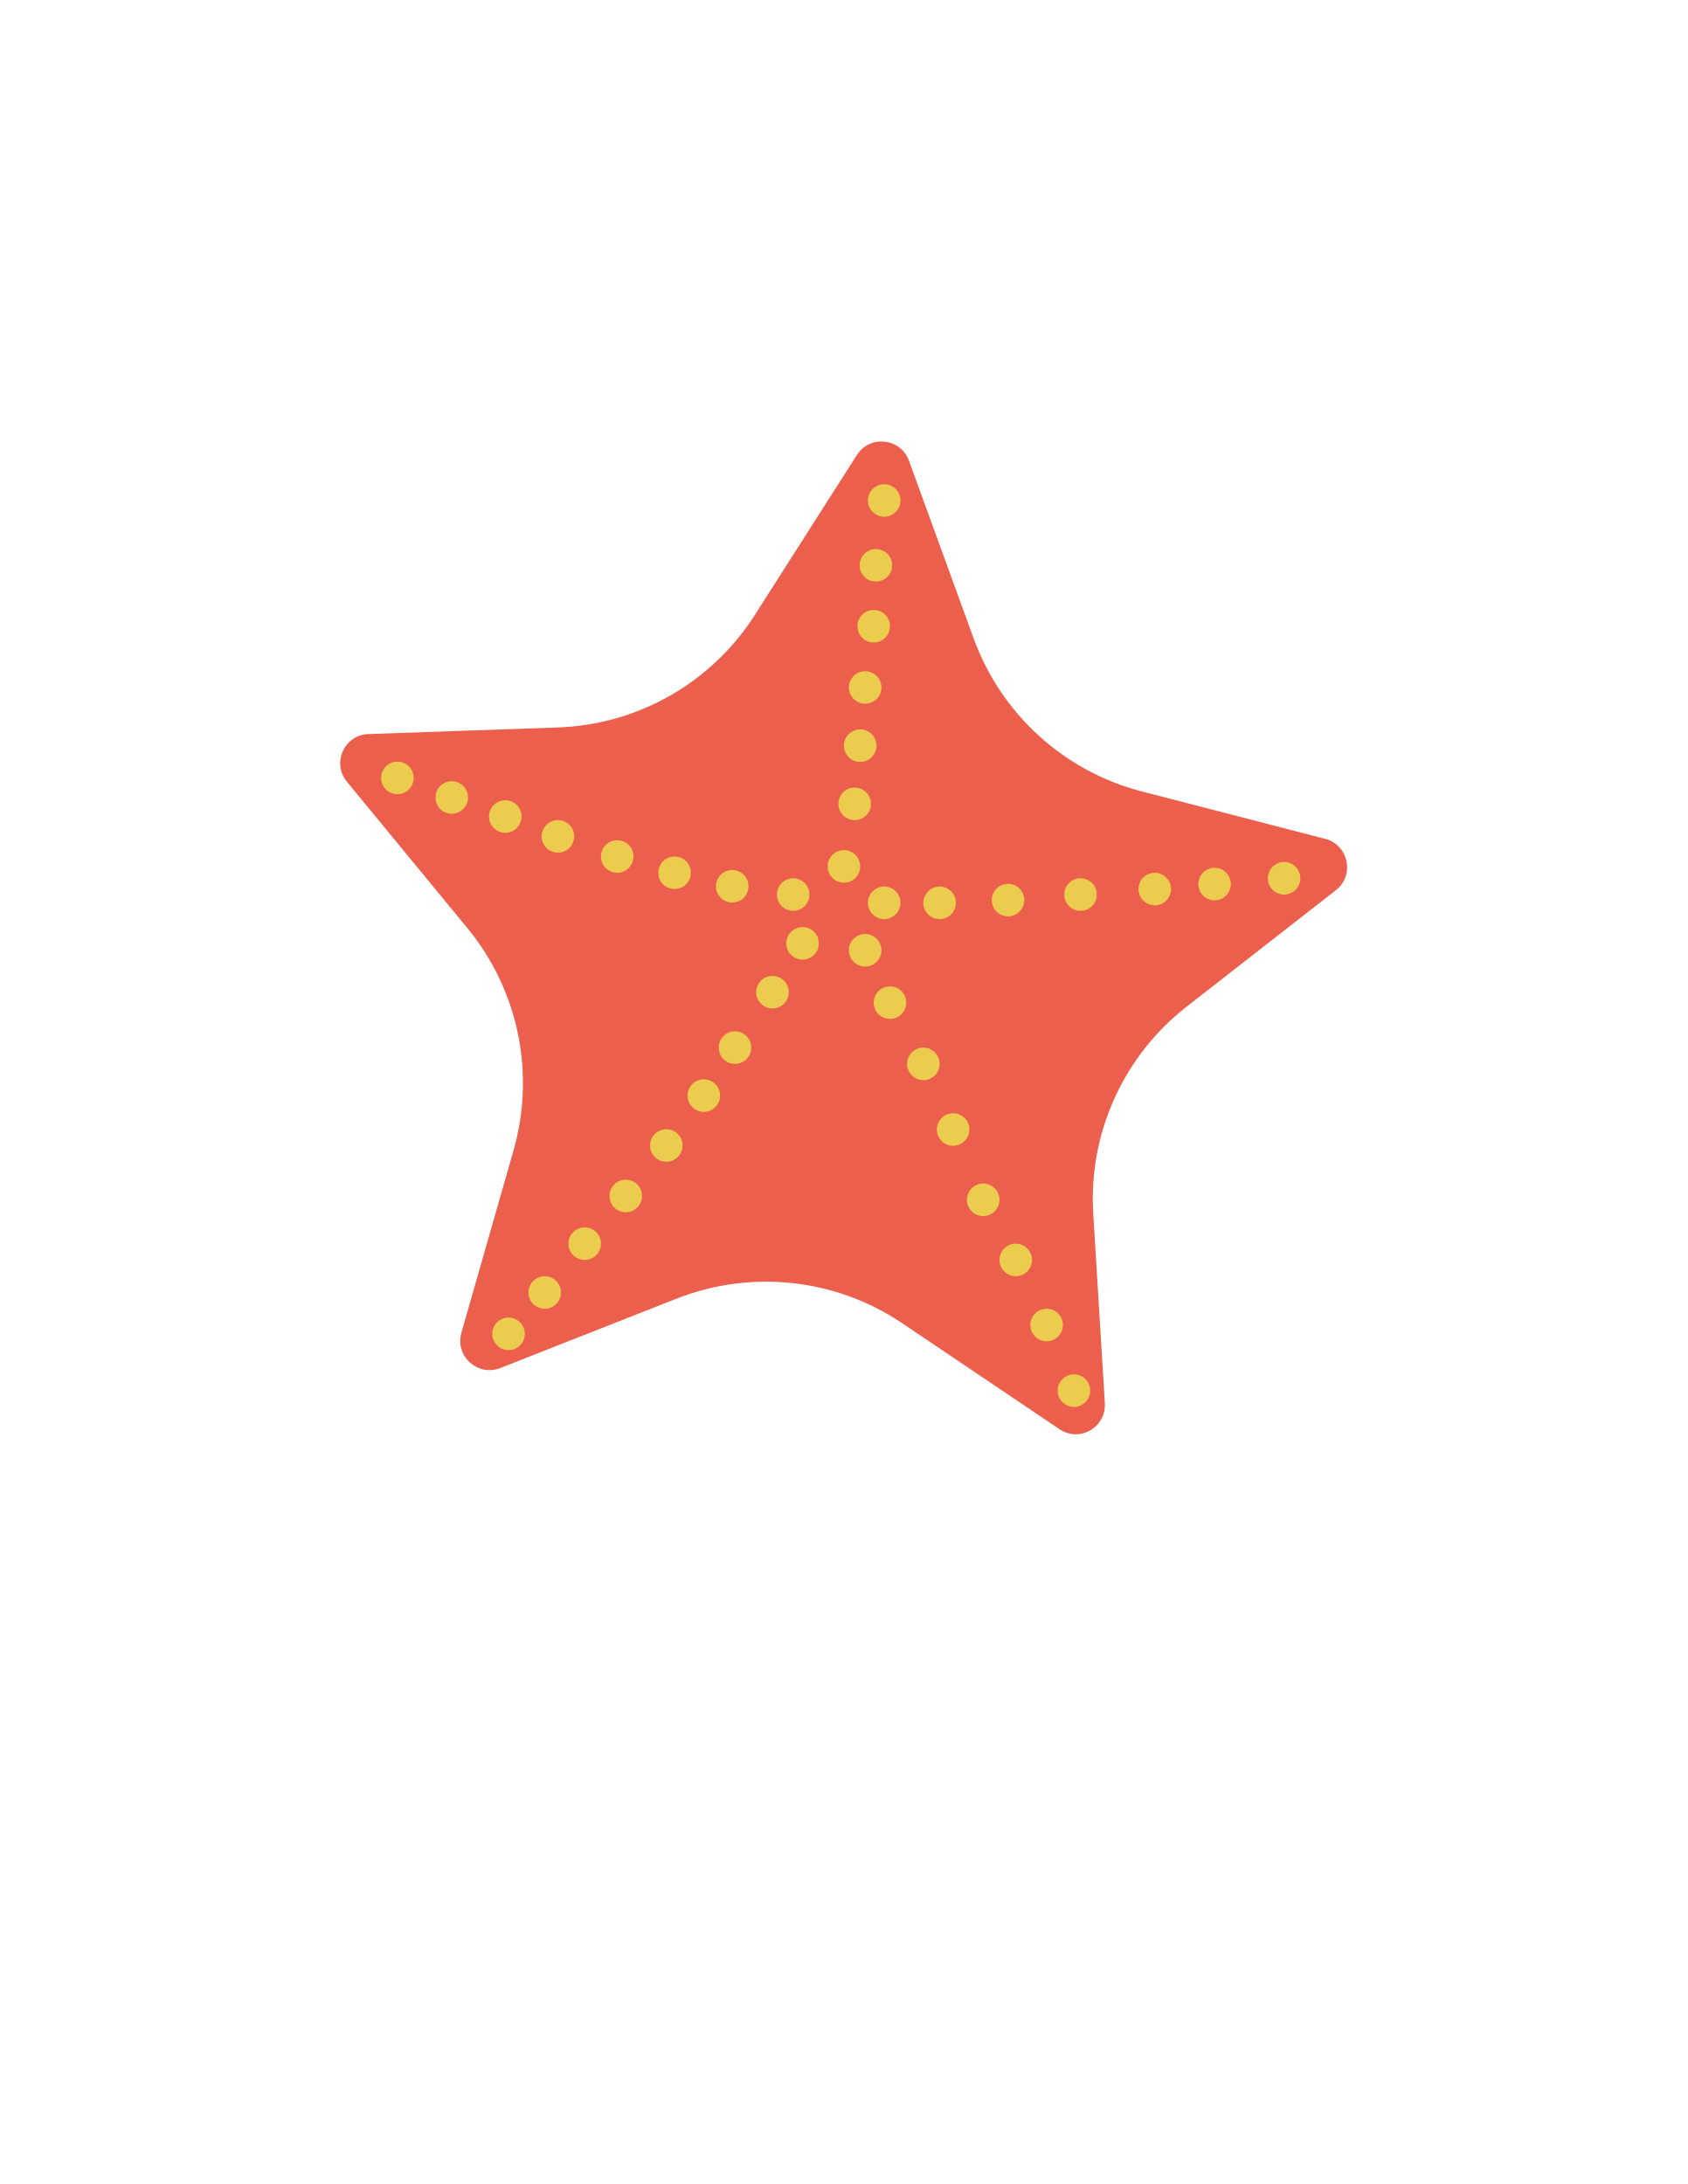
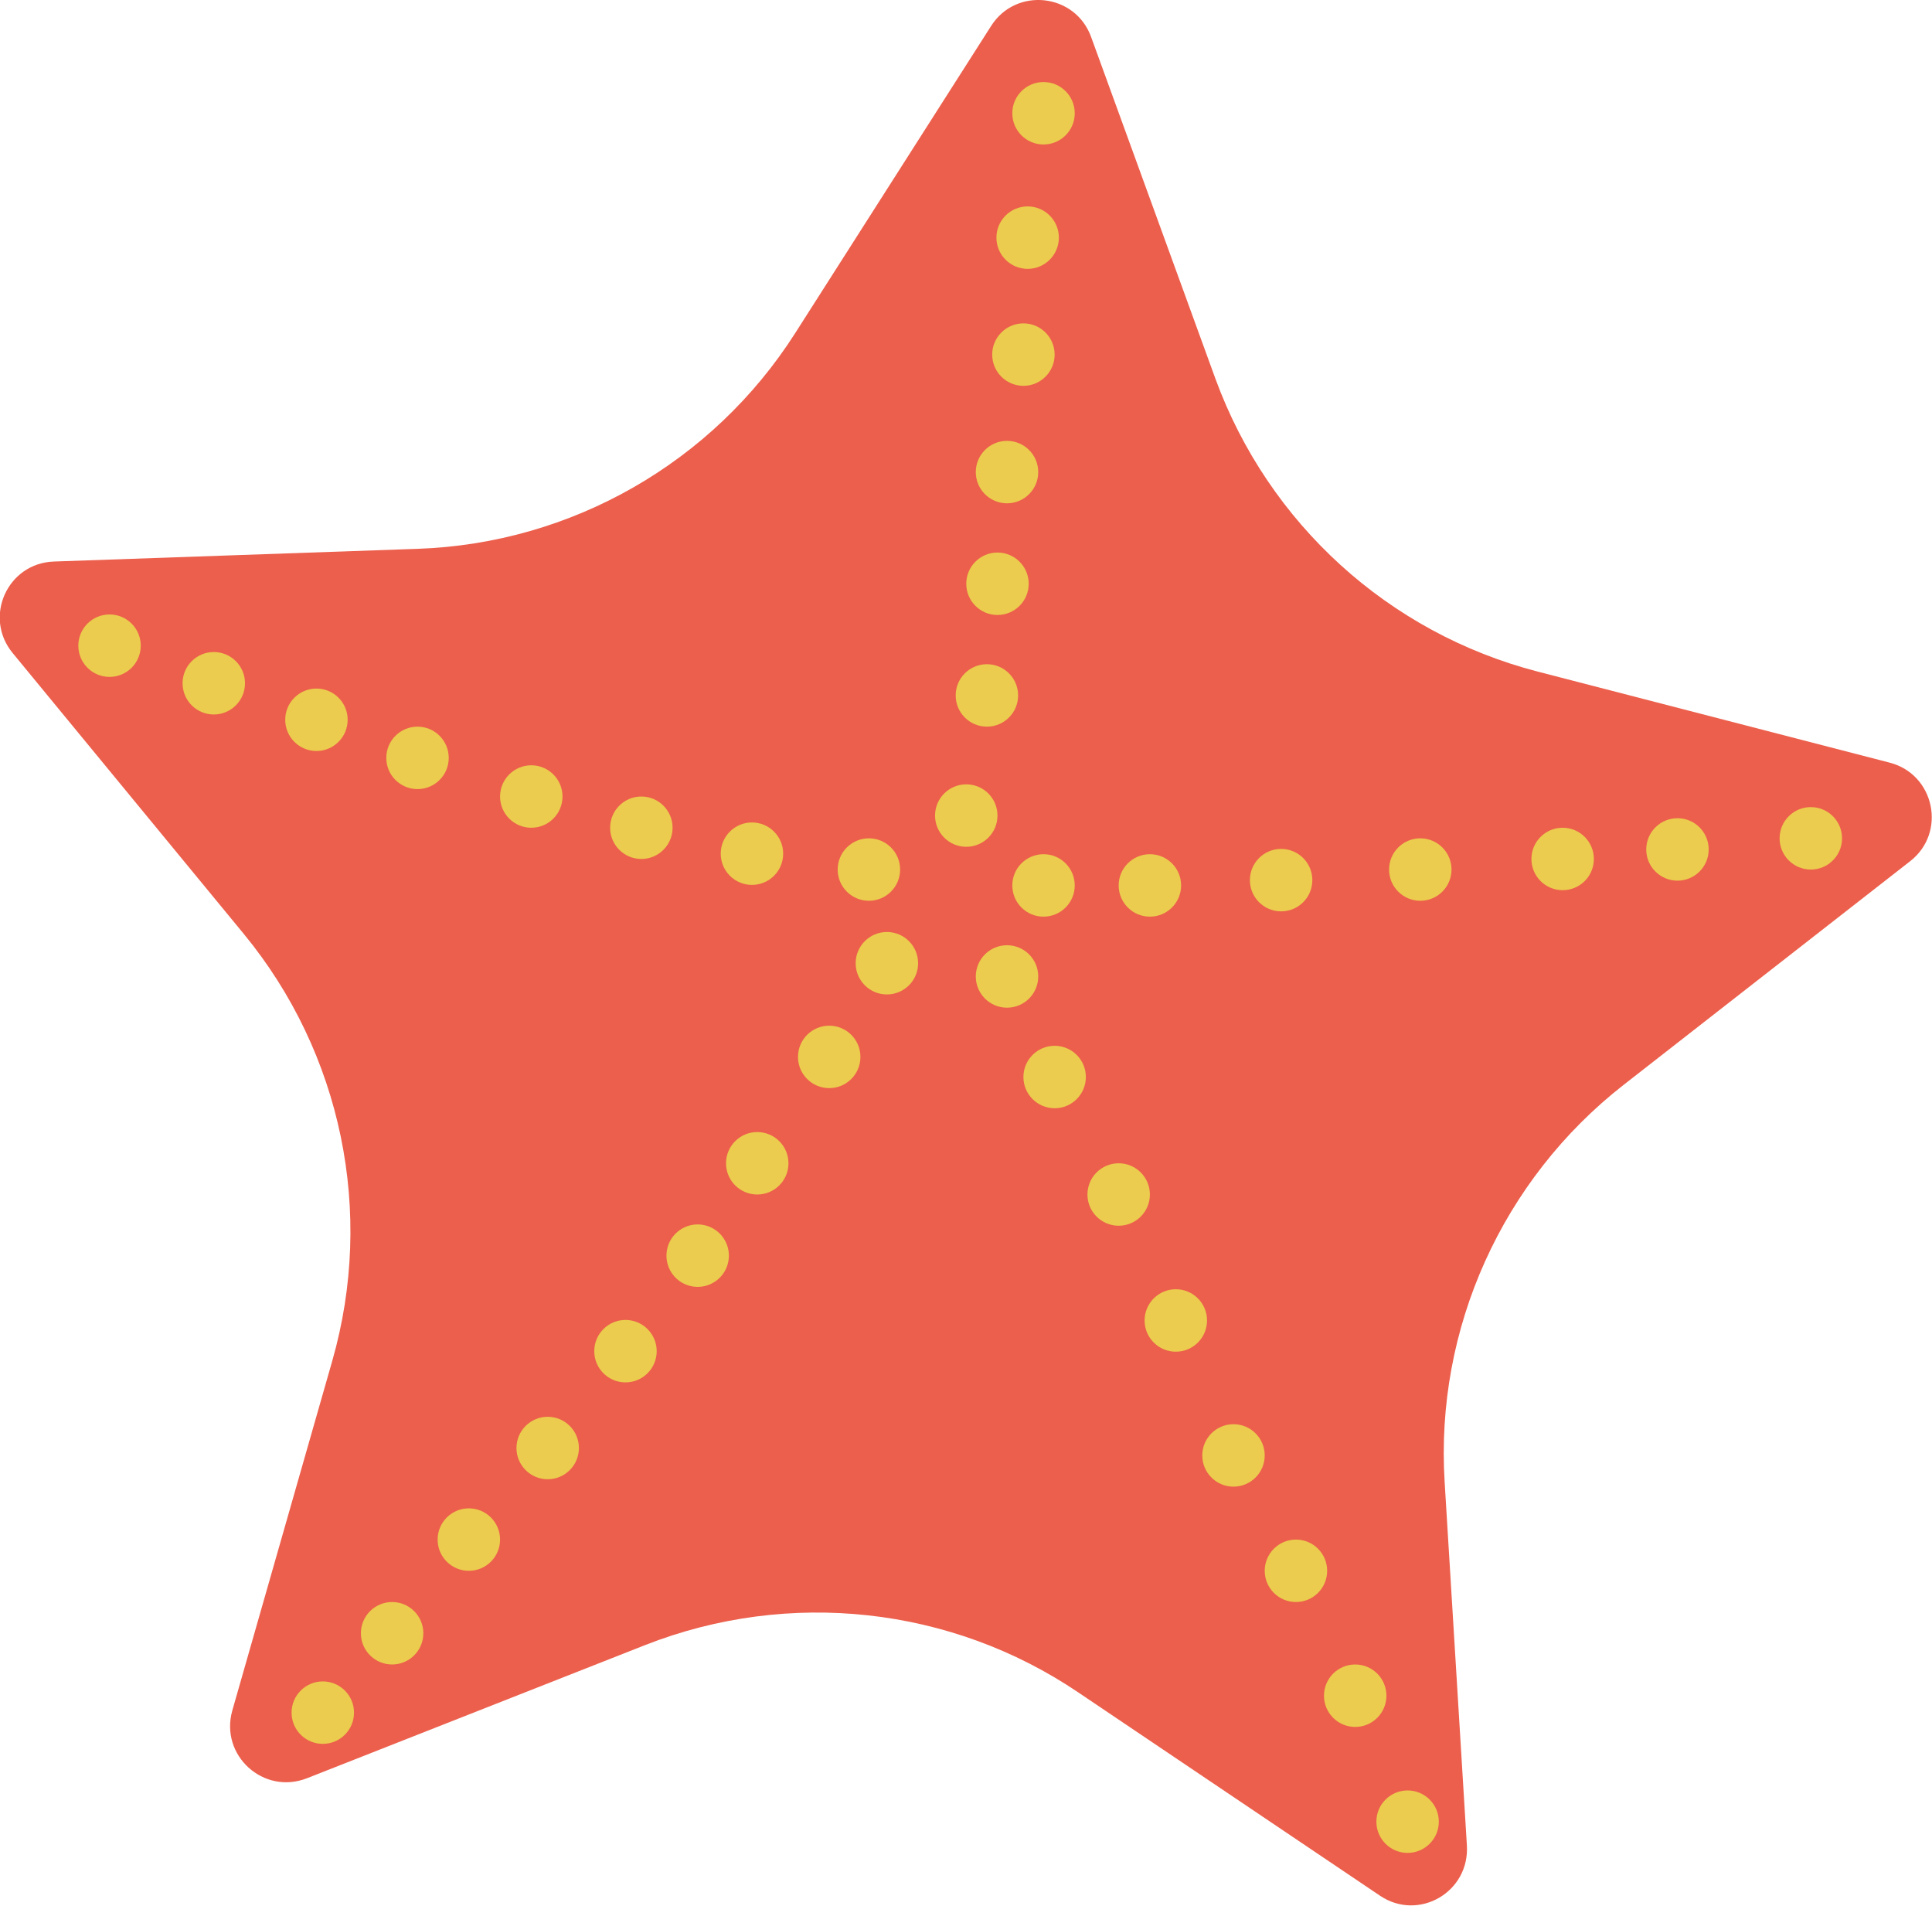
- <svg xmlns="http://www.w3.org/2000/svg" version="1.1" x="0px" y="0px" viewBox="0 0 612 792" style="enable-background:new 0 0 612 792;" xml:space="preserve">
+ <svg xmlns="http://www.w3.org/2000/svg" version="1.1" id="Layer_1" x="0px" y="0px" viewBox="0 0 365.1 360" style="enable-background:new 0 0 365.1 360;" xml:space="preserve">
  <style type="text/css">
	.st0{fill:#EC5F4C;}
	.st1{fill:#EBCC4E;}
</style>
-   <g id="Layer_1">
-     <path class="st0" d="M384.2,518.3l-57-38.4c-24.1-16.3-54.7-19.6-81.8-9l-64,25.2c-8.2,3.2-16.5-4.3-14.1-12.8l18.9-66.1   c8-28,1.8-58.1-16.7-80.6l-43.7-53.1c-5.6-6.8-1-17,7.8-17.3l68.7-2.4c29.1-1,55.8-16.3,71.4-40.8l37-58c4.7-7.4,15.9-6.2,18.9,2.1   l23.5,64.6c10,27.3,32.7,48,60.9,55.3l66.5,17.2c8.5,2.2,10.8,13.2,3.9,18.6l-54.2,42.3c-22.9,17.9-35.6,46-33.8,75l4.2,68.6   C401.2,517.6,391.5,523.2,384.2,518.3z" />
+   <g id="Layer_1_00000160898309714942546120000011688892512770568365_">
+     <path class="st0" d="M260.8,358.2l-57-38.4c-24.1-16.3-54.7-19.6-81.8-9L58,336c-8.2,3.2-16.5-4.3-14.1-12.8l18.9-66.1   c8-28,1.8-58.1-16.7-80.6L2.4,123.4c-5.6-6.8-1-17,7.8-17.3l68.7-2.4c29.1-1,55.8-16.3,71.4-40.8l37-58c4.7-7.4,15.9-6.2,18.9,2.1   l23.5,64.6c10,27.3,32.7,48,60.9,55.3l66.5,17.2c8.5,2.2,10.8,13.2,3.9,18.6L306.8,205c-22.9,17.9-35.6,46-33.8,75l4.2,68.6   C277.8,357.5,268.1,363.1,260.8,358.2z" />
  </g>
-   <g id="Layer_2">
-     <circle class="st1" cx="306" cy="314.2" r="5.9" />
-     <circle class="st1" cx="309.9" cy="291.5" r="5.9" />
-     <circle class="st1" cx="311.9" cy="270.4" r="5.9" />
-     <circle class="st1" cx="313.7" cy="249.3" r="5.9" />
-     <circle class="st1" cx="316.8" cy="227.1" r="5.9" />
-     <circle class="st1" cx="317.6" cy="205" r="5.9" />
-     <circle class="st1" cx="320.6" cy="181.5" r="5.9" />
-     <circle class="st1" cx="313.7" cy="344.6" r="5.9" />
-     <circle class="st1" cx="322.7" cy="363.6" r="5.9" />
-     <circle class="st1" cx="334.8" cy="385.8" r="5.9" />
-     <circle class="st1" cx="345.6" cy="409.6" r="5.9" />
-     <circle class="st1" cx="356.5" cy="435.1" r="5.9" />
-     <circle class="st1" cx="368.3" cy="456.9" r="5.9" />
-     <circle class="st1" cx="379.5" cy="480.5" r="5.9" />
-     <circle class="st1" cx="389.4" cy="504.3" r="5.9" />
-     <circle class="st1" cx="291" cy="342.1" r="5.9" />
-     <circle class="st1" cx="280.1" cy="359.8" r="5.9" />
-     <circle class="st1" cx="266.5" cy="379.9" r="5.9" />
-     <circle class="st1" cx="255.2" cy="397.3" r="5.9" />
-     <circle class="st1" cx="241.6" cy="415.4" r="5.9" />
-     <circle class="st1" cx="226.9" cy="433.7" r="5.9" />
-     <circle class="st1" cx="212" cy="451" r="5.9" />
-     <circle class="st1" cx="197.5" cy="468.7" r="5.9" />
-     <circle class="st1" cx="184.4" cy="483.7" r="5.9" />
-     <circle class="st1" cx="320.6" cy="327.4" r="5.9" />
-     <circle class="st1" cx="340.7" cy="327.4" r="5.9" />
-     <circle class="st1" cx="365.5" cy="326.4" r="5.9" />
-     <circle class="st1" cx="391.8" cy="324.4" r="5.9" />
-     <circle class="st1" cx="418.7" cy="322.4" r="5.9" />
-     <circle class="st1" cx="440.4" cy="320.6" r="5.9" />
-     <circle class="st1" cx="465.6" cy="318.5" r="5.9" />
-     <circle class="st1" cx="287.6" cy="324.4" r="5.9" />
-     <circle class="st1" cx="265.5" cy="321.4" r="5.9" />
-     <circle class="st1" cx="244.6" cy="316.5" r="5.9" />
-     <circle class="st1" cx="223.8" cy="310.6" r="5.9" />
-     <circle class="st1" cx="202.3" cy="303.3" r="5.9" />
-     <circle class="st1" cx="183.2" cy="296.1" r="5.9" />
-     <circle class="st1" cx="163.8" cy="289.2" r="5.9" />
-     <circle class="st1" cx="144.1" cy="282.1" r="5.9" />
+   <g id="Layer_2_00000135666086459241289000000008803790684897184141_">
+     <circle class="st1" cx="182.6" cy="154.1" r="5.9" />
+     <circle class="st1" cx="186.5" cy="131.4" r="5.9" />
+     <circle class="st1" cx="188.5" cy="110.3" r="5.9" />
+     <circle class="st1" cx="190.3" cy="89.2" r="5.9" />
+     <circle class="st1" cx="193.4" cy="67" r="5.9" />
+     <circle class="st1" cx="194.2" cy="44.9" r="5.9" />
+     <circle class="st1" cx="197.2" cy="21.4" r="5.9" />
+     <circle class="st1" cx="190.3" cy="184.5" r="5.9" />
+     <circle class="st1" cx="199.3" cy="203.5" r="5.9" />
+     <circle class="st1" cx="211.4" cy="225.7" r="5.9" />
+     <circle class="st1" cx="222.2" cy="249.5" r="5.9" />
+     <circle class="st1" cx="233.1" cy="275" r="5.9" />
+     <circle class="st1" cx="244.9" cy="296.8" r="5.9" />
+     <circle class="st1" cx="256.1" cy="320.4" r="5.9" />
+     <circle class="st1" cx="266" cy="344.2" r="5.9" />
+     <circle class="st1" cx="167.6" cy="182" r="5.9" />
+     <circle class="st1" cx="156.7" cy="199.7" r="5.9" />
+     <circle class="st1" cx="143.1" cy="219.8" r="5.9" />
+     <ellipse transform="matrix(0.1602 -0.9871 0.9871 0.1602 -123.4111 329.3523)" class="st1" cx="131.8" cy="237.2" rx="5.9" ry="5.9" />
+     <circle class="st1" cx="118.2" cy="255.3" r="5.9" />
+     <circle class="st1" cx="103.5" cy="273.6" r="5.9" />
+     <circle class="st1" cx="88.6" cy="290.9" r="5.9" />
+     <circle class="st1" cx="74.1" cy="308.6" r="5.9" />
+     <circle class="st1" cx="61" cy="323.6" r="5.9" />
+     <circle class="st1" cx="197.2" cy="167.3" r="5.9" />
+     <circle class="st1" cx="217.3" cy="167.3" r="5.9" />
+     <circle class="st1" cx="242.1" cy="166.3" r="5.9" />
+     <circle class="st1" cx="268.4" cy="164.3" r="5.9" />
+     <circle class="st1" cx="295.3" cy="162.3" r="5.9" />
+     <circle class="st1" cx="317" cy="160.5" r="5.9" />
+     <circle class="st1" cx="342.2" cy="158.4" r="5.9" />
+     <circle class="st1" cx="164.2" cy="164.3" r="5.9" />
+     <circle class="st1" cx="142.1" cy="161.3" r="5.9" />
+     <circle class="st1" cx="121.2" cy="156.4" r="5.9" />
+     <circle class="st1" cx="100.4" cy="150.5" r="5.9" />
+     <circle class="st1" cx="78.9" cy="143.2" r="5.9" />
+     <circle class="st1" cx="59.8" cy="136" r="5.9" />
+     <circle class="st1" cx="40.4" cy="129.1" r="5.9" />
+     <circle class="st1" cx="20.7" cy="122" r="5.9" />
  </g>
</svg>
